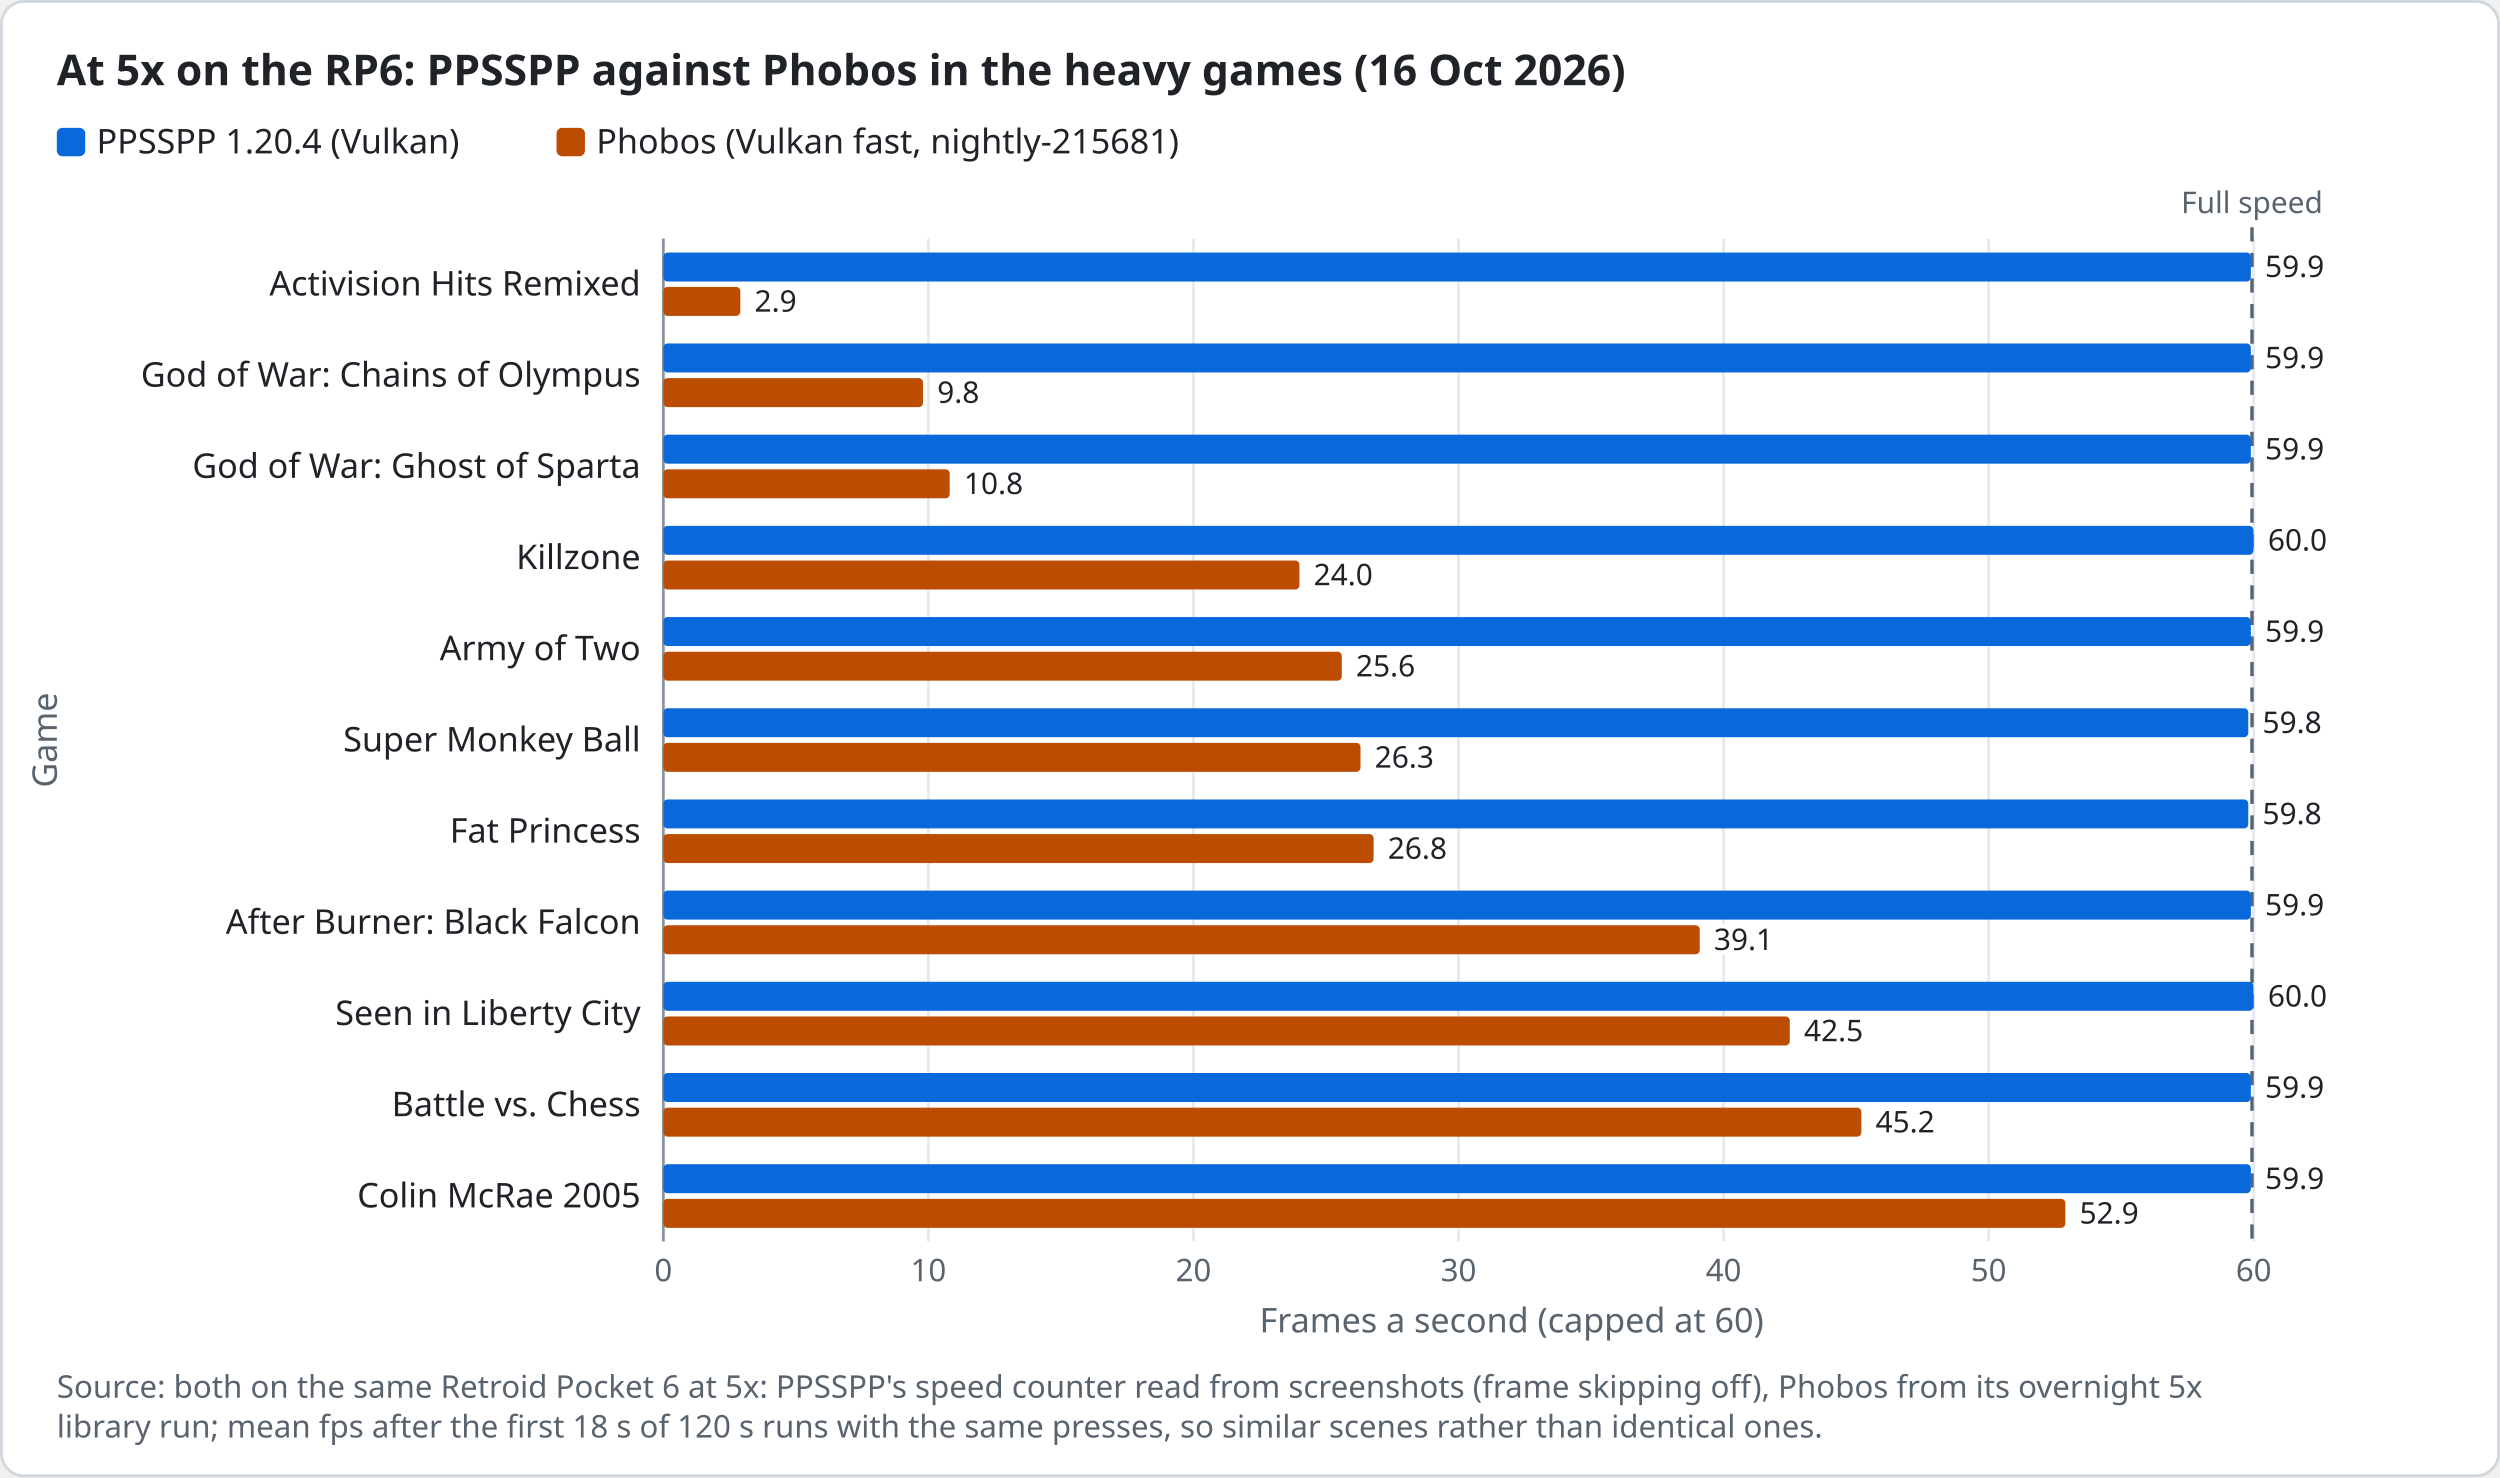
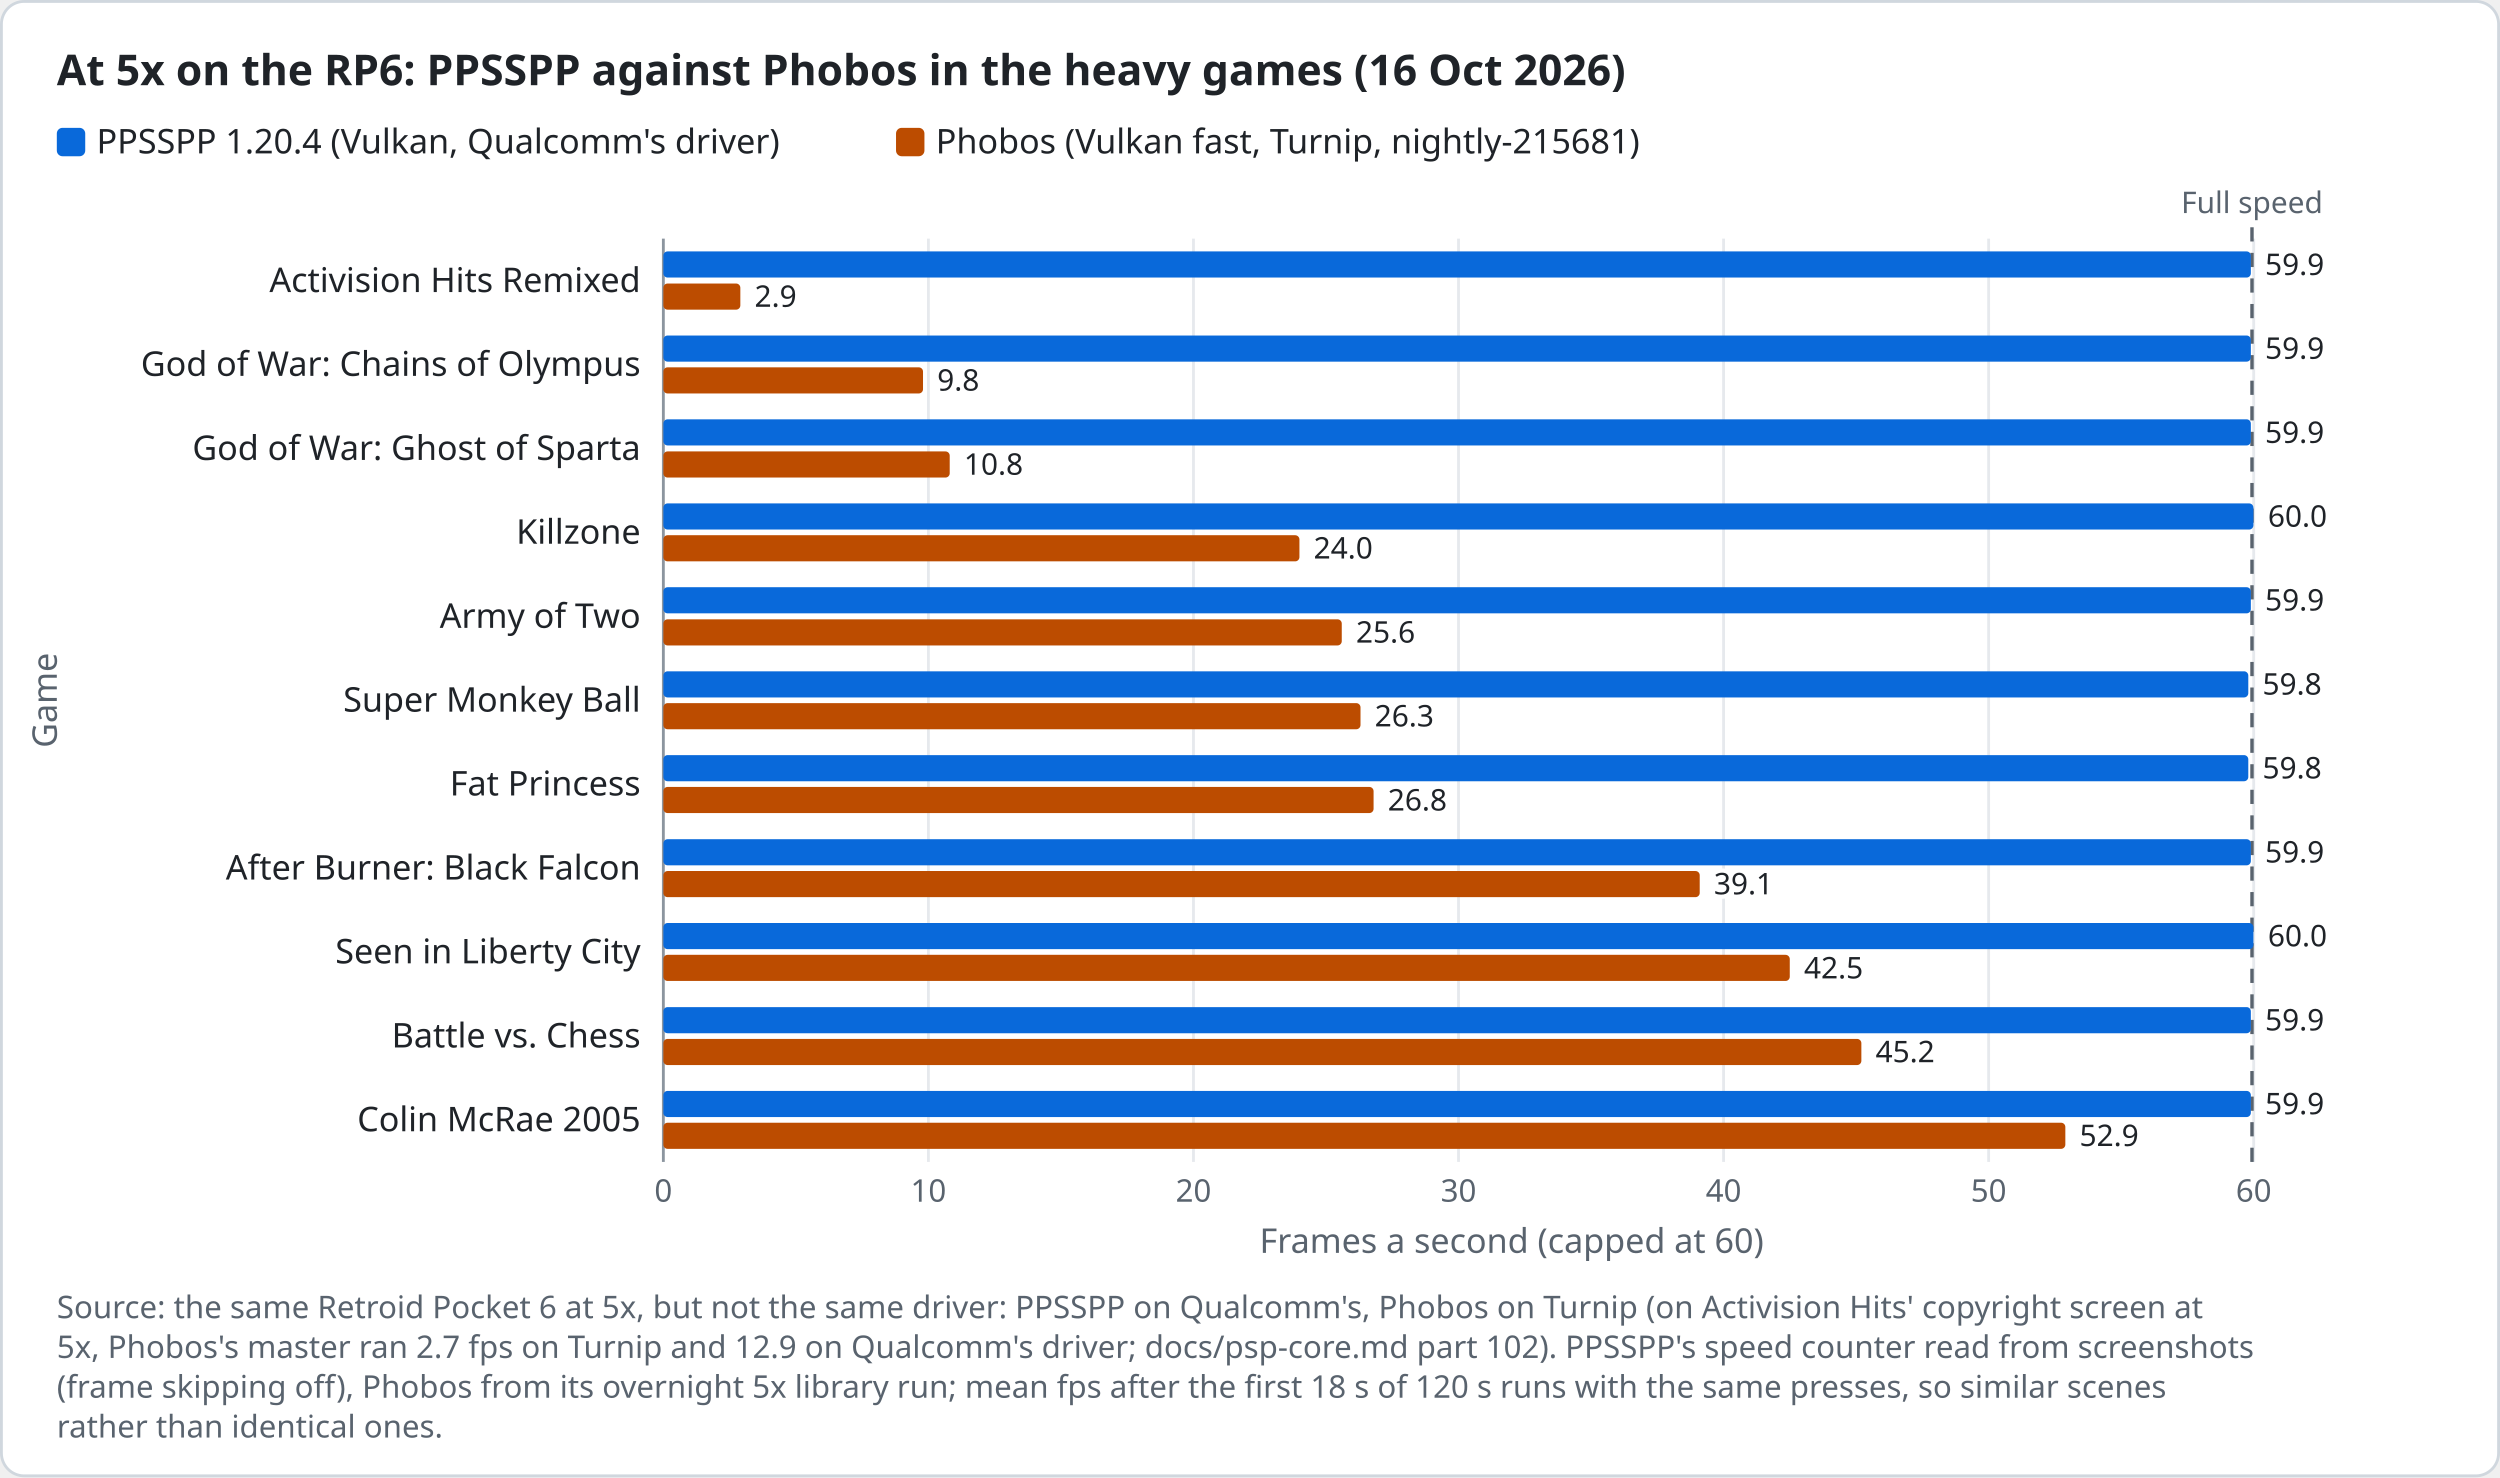
<svg xmlns="http://www.w3.org/2000/svg" width="880" height="520" viewBox="0 0 880 520" role="img" aria-labelledby="title desc" font-family="-apple-system, BlinkMacSystemFont, Segoe UI, Noto Sans, Helvetica, Arial, sans-serif">
  <rect x="0.5" y="0.5" width="879" height="519" rx="8" fill="#ffffff" stroke="#d0d7de" />
  <text x="20" y="30" font-size="15" fill="#1f2328" font-weight="600">At 5x on the RP6: PPSSPP against Phobos in the heavy games (16 Oct 2026)</text>
  <rect x="20" y="45" width="10" height="10" rx="2" fill="#0969da" />
-   <text x="34" y="54" font-size="12" fill="#1f2328">PPSSPP 1.20.4 (Vulkan)</text>
-   <rect x="195.9" y="45" width="10" height="10" rx="2" fill="#bc4c00" />
-   <text x="209.9" y="54" font-size="12" fill="#1f2328">Phobos (Vulkan fast, nightly-215681)</text>
-   <text x="20" y="492" font-size="11" fill="#59636e">Source: both on the same Retroid Pocket 6 at 5x: PPSSPP's speed counter read from screenshots (frame skipping off), Phobos from its overnight 5x</text>
-   <text x="20" y="506" font-size="11" fill="#59636e">library run; mean fps after the first 18 s of 120 s runs with the same presses, so similar scenes rather than identical ones.</text>
-   <line x1="233.5" y1="84" x2="233.5" y2="437" stroke="#8c959f" stroke-width="1" />
-   <text x="233.5" y="451" font-size="11" fill="#59636e" text-anchor="middle">0</text>
-   <line x1="326.8" y1="84" x2="326.8" y2="437" stroke="#e6e9ed" stroke-width="1" />
-   <text x="326.8" y="451" font-size="11" fill="#59636e" text-anchor="middle">10</text>
-   <line x1="420.1" y1="84" x2="420.1" y2="437" stroke="#e6e9ed" stroke-width="1" />
-   <text x="420.1" y="451" font-size="11" fill="#59636e" text-anchor="middle">20</text>
-   <line x1="513.4" y1="84" x2="513.4" y2="437" stroke="#e6e9ed" stroke-width="1" />
-   <text x="513.4" y="451" font-size="11" fill="#59636e" text-anchor="middle">30</text>
-   <line x1="606.7" y1="84" x2="606.7" y2="437" stroke="#e6e9ed" stroke-width="1" />
-   <text x="606.7" y="451" font-size="11" fill="#59636e" text-anchor="middle">40</text>
-   <line x1="700" y1="84" x2="700" y2="437" stroke="#e6e9ed" stroke-width="1" />
-   <text x="700" y="451" font-size="11" fill="#59636e" text-anchor="middle">50</text>
-   <line x1="793.3" y1="84" x2="793.3" y2="437" stroke="#e6e9ed" stroke-width="1" />
-   <text x="793.3" y="451" font-size="11" fill="#59636e" text-anchor="middle">60</text>
-   <line x1="792.7" y1="80" x2="792.7" y2="437" stroke="#59636e" stroke-width="1.2" stroke-dasharray="5 4" />
+   <text x="34" y="54" font-size="12" fill="#1f2328">PPSSPP 1.20.4 (Vulkan, Qualcomm's driver)</text>
+   <rect x="315.4" y="45" width="10" height="10" rx="2" fill="#bc4c00" />
+   <text x="329.4" y="54" font-size="12" fill="#1f2328">Phobos (Vulkan fast, Turnip, nightly-215681)</text>
+   <text x="20" y="464" font-size="11" fill="#59636e">Source: the same Retroid Pocket 6 at 5x, but not the same driver: PPSSPP on Qualcomm's, Phobos on Turnip (on Activision Hits' copyright screen at</text>
+   <text x="20" y="478" font-size="11" fill="#59636e">5x, Phobos's master ran 2.7 fps on Turnip and 12.9 on Qualcomm's driver; docs/psp-core.md part 102). PPSSPP's speed counter read from screenshots</text>
+   <text x="20" y="492" font-size="11" fill="#59636e">(frame skipping off), Phobos from its overnight 5x library run; mean fps after the first 18 s of 120 s runs with the same presses, so similar scenes</text>
+   <text x="20" y="506" font-size="11" fill="#59636e">rather than identical ones.</text>
+   <line x1="233.5" y1="84" x2="233.5" y2="409" stroke="#8c959f" stroke-width="1" />
+   <text x="233.5" y="423" font-size="11" fill="#59636e" text-anchor="middle">0</text>
+   <line x1="326.8" y1="84" x2="326.8" y2="409" stroke="#e6e9ed" stroke-width="1" />
+   <text x="326.8" y="423" font-size="11" fill="#59636e" text-anchor="middle">10</text>
+   <line x1="420.1" y1="84" x2="420.1" y2="409" stroke="#e6e9ed" stroke-width="1" />
+   <text x="420.1" y="423" font-size="11" fill="#59636e" text-anchor="middle">20</text>
+   <line x1="513.4" y1="84" x2="513.4" y2="409" stroke="#e6e9ed" stroke-width="1" />
+   <text x="513.4" y="423" font-size="11" fill="#59636e" text-anchor="middle">30</text>
+   <line x1="606.7" y1="84" x2="606.7" y2="409" stroke="#e6e9ed" stroke-width="1" />
+   <text x="606.7" y="423" font-size="11" fill="#59636e" text-anchor="middle">40</text>
+   <line x1="700" y1="84" x2="700" y2="409" stroke="#e6e9ed" stroke-width="1" />
+   <text x="700" y="423" font-size="11" fill="#59636e" text-anchor="middle">50</text>
+   <line x1="793.3" y1="84" x2="793.3" y2="409" stroke="#e6e9ed" stroke-width="1" />
+   <text x="793.3" y="423" font-size="11" fill="#59636e" text-anchor="middle">60</text>
+   <line x1="792.7" y1="80" x2="792.7" y2="409" stroke="#59636e" stroke-width="1.2" stroke-dasharray="5 4" />
  <text x="792.7" y="75" font-size="10.5" fill="#59636e" text-anchor="middle" stroke="#ffffff" stroke-width="3" stroke-linejoin="round" paint-order="stroke">Full speed</text>
-   <text x="225.5" y="104" font-size="12" fill="#1f2328" text-anchor="end">Activision Hits Remixed</text>
-   <rect x="233.5" y="88.9" width="558.8" height="10.2" rx="1.5" fill="#0969da" />
-   <rect x="233.5" y="101" width="27.1" height="10.2" rx="1.5" fill="#bc4c00" />
-   <text x="225.5" y="136.1" font-size="12" fill="#1f2328" text-anchor="end">God of War: Chains of Olympus</text>
-   <rect x="233.5" y="120.9" width="558.8" height="10.2" rx="1.5" fill="#0969da" />
-   <rect x="233.5" y="133.1" width="91.4" height="10.2" rx="1.5" fill="#bc4c00" />
-   <text x="225.5" y="168.2" font-size="12" fill="#1f2328" text-anchor="end">God of War: Ghost of Sparta</text>
-   <rect x="233.5" y="153" width="558.8" height="10.2" rx="1.5" fill="#0969da" />
-   <rect x="233.5" y="165.2" width="100.8" height="10.2" rx="1.5" fill="#bc4c00" />
-   <text x="225.5" y="200.3" font-size="12" fill="#1f2328" text-anchor="end">Killzone</text>
-   <rect x="233.5" y="185.1" width="559.7" height="10.2" rx="1.5" fill="#0969da" />
-   <rect x="233.5" y="197.3" width="223.9" height="10.2" rx="1.5" fill="#bc4c00" />
-   <text x="225.5" y="232.4" font-size="12" fill="#1f2328" text-anchor="end">Army of Two</text>
-   <rect x="233.5" y="217.2" width="558.8" height="10.2" rx="1.5" fill="#0969da" />
-   <rect x="233.5" y="229.4" width="238.8" height="10.2" rx="1.5" fill="#bc4c00" />
-   <text x="225.5" y="264.5" font-size="12" fill="#1f2328" text-anchor="end">Super Monkey Ball</text>
-   <rect x="233.5" y="249.3" width="557.9" height="10.2" rx="1.5" fill="#0969da" />
-   <rect x="233.5" y="261.5" width="245.4" height="10.2" rx="1.5" fill="#bc4c00" />
-   <text x="225.5" y="296.6" font-size="12" fill="#1f2328" text-anchor="end">Fat Princess</text>
-   <rect x="233.5" y="281.4" width="557.9" height="10.2" rx="1.5" fill="#0969da" />
-   <rect x="233.5" y="293.6" width="250" height="10.2" rx="1.5" fill="#bc4c00" />
-   <text x="225.5" y="328.7" font-size="12" fill="#1f2328" text-anchor="end">After Burner: Black Falcon</text>
-   <rect x="233.5" y="313.5" width="558.8" height="10.2" rx="1.5" fill="#0969da" />
-   <rect x="233.5" y="325.7" width="364.8" height="10.2" rx="1.5" fill="#bc4c00" />
-   <text x="225.5" y="360.8" font-size="12" fill="#1f2328" text-anchor="end">Seen in Liberty City</text>
-   <rect x="233.5" y="345.6" width="559.7" height="10.2" rx="1.5" fill="#0969da" />
-   <rect x="233.5" y="357.8" width="396.5" height="10.2" rx="1.5" fill="#bc4c00" />
-   <text x="225.5" y="392.9" font-size="12" fill="#1f2328" text-anchor="end">Battle vs. Chess</text>
-   <rect x="233.5" y="377.7" width="558.8" height="10.2" rx="1.5" fill="#0969da" />
-   <rect x="233.5" y="389.9" width="421.7" height="10.2" rx="1.5" fill="#bc4c00" />
-   <text x="225.5" y="425" font-size="12" fill="#1f2328" text-anchor="end">Colin McRae 2005</text>
-   <rect x="233.5" y="409.8" width="558.8" height="10.2" rx="1.5" fill="#0969da" />
-   <rect x="233.5" y="422" width="493.5" height="10.2" rx="1.5" fill="#bc4c00" />
-   <text x="797.3" y="97.5" font-size="10.5" fill="#1f2328" stroke="#ffffff" stroke-width="3" stroke-linejoin="round" paint-order="stroke">59.9</text>
-   <text x="265.6" y="109.7" font-size="10.5" fill="#1f2328" stroke="#ffffff" stroke-width="3" stroke-linejoin="round" paint-order="stroke">2.9</text>
-   <text x="797.3" y="129.6" font-size="10.5" fill="#1f2328" stroke="#ffffff" stroke-width="3" stroke-linejoin="round" paint-order="stroke">59.9</text>
-   <text x="329.9" y="141.8" font-size="10.5" fill="#1f2328" stroke="#ffffff" stroke-width="3" stroke-linejoin="round" paint-order="stroke">9.8</text>
-   <text x="797.3" y="161.7" font-size="10.5" fill="#1f2328" stroke="#ffffff" stroke-width="3" stroke-linejoin="round" paint-order="stroke">59.9</text>
-   <text x="339.3" y="173.9" font-size="10.5" fill="#1f2328" stroke="#ffffff" stroke-width="3" stroke-linejoin="round" paint-order="stroke">10.8</text>
-   <text x="798.3" y="193.8" font-size="10.5" fill="#1f2328" stroke="#ffffff" stroke-width="3" stroke-linejoin="round" paint-order="stroke">60.0</text>
-   <text x="462.4" y="206" font-size="10.5" fill="#1f2328" stroke="#ffffff" stroke-width="3" stroke-linejoin="round" paint-order="stroke">24.0</text>
-   <text x="797.3" y="225.9" font-size="10.5" fill="#1f2328" stroke="#ffffff" stroke-width="3" stroke-linejoin="round" paint-order="stroke">59.9</text>
-   <text x="477.3" y="238.1" font-size="10.5" fill="#1f2328" stroke="#ffffff" stroke-width="3" stroke-linejoin="round" paint-order="stroke">25.6</text>
-   <text x="796.4" y="258" font-size="10.5" fill="#1f2328" stroke="#ffffff" stroke-width="3" stroke-linejoin="round" paint-order="stroke">59.8</text>
-   <text x="483.9" y="270.2" font-size="10.5" fill="#1f2328" stroke="#ffffff" stroke-width="3" stroke-linejoin="round" paint-order="stroke">26.3</text>
-   <text x="796.4" y="290.1" font-size="10.5" fill="#1f2328" stroke="#ffffff" stroke-width="3" stroke-linejoin="round" paint-order="stroke">59.8</text>
-   <text x="488.5" y="302.3" font-size="10.5" fill="#1f2328" stroke="#ffffff" stroke-width="3" stroke-linejoin="round" paint-order="stroke">26.8</text>
-   <text x="797.3" y="322.2" font-size="10.5" fill="#1f2328" stroke="#ffffff" stroke-width="3" stroke-linejoin="round" paint-order="stroke">59.9</text>
-   <text x="603.3" y="334.4" font-size="10.5" fill="#1f2328" stroke="#ffffff" stroke-width="3" stroke-linejoin="round" paint-order="stroke">39.1</text>
-   <text x="798.3" y="354.3" font-size="10.5" fill="#1f2328" stroke="#ffffff" stroke-width="3" stroke-linejoin="round" paint-order="stroke">60.0</text>
-   <text x="635" y="366.5" font-size="10.5" fill="#1f2328" stroke="#ffffff" stroke-width="3" stroke-linejoin="round" paint-order="stroke">42.5</text>
-   <text x="797.3" y="386.4" font-size="10.5" fill="#1f2328" stroke="#ffffff" stroke-width="3" stroke-linejoin="round" paint-order="stroke">59.9</text>
-   <text x="660.2" y="398.6" font-size="10.5" fill="#1f2328" stroke="#ffffff" stroke-width="3" stroke-linejoin="round" paint-order="stroke">45.2</text>
-   <text x="797.3" y="418.5" font-size="10.5" fill="#1f2328" stroke="#ffffff" stroke-width="3" stroke-linejoin="round" paint-order="stroke">59.9</text>
-   <text x="732" y="430.7" font-size="10.5" fill="#1f2328" stroke="#ffffff" stroke-width="3" stroke-linejoin="round" paint-order="stroke">52.9</text>
-   <text x="0" y="0" font-size="12" fill="#59636e" text-anchor="middle" transform="translate(20 260.5) rotate(-90)">Game</text>
-   <text x="532.1" y="469" font-size="12" fill="#59636e" text-anchor="middle">Frames a second (capped at 60)</text>
+   <text x="225.5" y="102.8" font-size="12" fill="#1f2328" text-anchor="end">Activision Hits Remixed</text>
+   <rect x="233.5" y="88.5" width="558.8" height="9.2" rx="1.5" fill="#0969da" />
+   <rect x="233.5" y="99.8" width="27.1" height="9.2" rx="1.5" fill="#bc4c00" />
+   <text x="225.5" y="132.3" font-size="12" fill="#1f2328" text-anchor="end">God of War: Chains of Olympus</text>
+   <rect x="233.5" y="118.1" width="558.8" height="9.2" rx="1.5" fill="#0969da" />
+   <rect x="233.5" y="129.3" width="91.4" height="9.2" rx="1.5" fill="#bc4c00" />
+   <text x="225.5" y="161.9" font-size="12" fill="#1f2328" text-anchor="end">God of War: Ghost of Sparta</text>
+   <rect x="233.5" y="147.6" width="558.8" height="9.2" rx="1.5" fill="#0969da" />
+   <rect x="233.5" y="158.9" width="100.8" height="9.2" rx="1.5" fill="#bc4c00" />
+   <text x="225.5" y="191.4" font-size="12" fill="#1f2328" text-anchor="end">Killzone</text>
+   <rect x="233.5" y="177.2" width="559.7" height="9.2" rx="1.5" fill="#0969da" />
+   <rect x="233.5" y="188.4" width="223.9" height="9.2" rx="1.5" fill="#bc4c00" />
+   <text x="225.5" y="221" font-size="12" fill="#1f2328" text-anchor="end">Army of Two</text>
+   <rect x="233.5" y="206.7" width="558.8" height="9.2" rx="1.5" fill="#0969da" />
+   <rect x="233.5" y="218" width="238.8" height="9.2" rx="1.5" fill="#bc4c00" />
+   <text x="225.5" y="250.5" font-size="12" fill="#1f2328" text-anchor="end">Super Monkey Ball</text>
+   <rect x="233.5" y="236.3" width="557.9" height="9.2" rx="1.5" fill="#0969da" />
+   <rect x="233.5" y="247.5" width="245.4" height="9.2" rx="1.5" fill="#bc4c00" />
+   <text x="225.5" y="280" font-size="12" fill="#1f2328" text-anchor="end">Fat Princess</text>
+   <rect x="233.5" y="265.8" width="557.9" height="9.2" rx="1.5" fill="#0969da" />
+   <rect x="233.5" y="277" width="250" height="9.2" rx="1.5" fill="#bc4c00" />
+   <text x="225.5" y="309.6" font-size="12" fill="#1f2328" text-anchor="end">After Burner: Black Falcon</text>
+   <rect x="233.5" y="295.4" width="558.8" height="9.2" rx="1.5" fill="#0969da" />
+   <rect x="233.5" y="306.6" width="364.8" height="9.2" rx="1.5" fill="#bc4c00" />
+   <text x="225.5" y="339.1" font-size="12" fill="#1f2328" text-anchor="end">Seen in Liberty City</text>
+   <rect x="233.5" y="324.9" width="559.7" height="9.2" rx="1.5" fill="#0969da" />
+   <rect x="233.5" y="336.1" width="396.5" height="9.2" rx="1.5" fill="#bc4c00" />
+   <text x="225.5" y="368.7" font-size="12" fill="#1f2328" text-anchor="end">Battle vs. Chess</text>
+   <rect x="233.5" y="354.5" width="558.8" height="9.2" rx="1.5" fill="#0969da" />
+   <rect x="233.5" y="365.7" width="421.7" height="9.2" rx="1.5" fill="#bc4c00" />
+   <text x="225.5" y="398.2" font-size="12" fill="#1f2328" text-anchor="end">Colin McRae 2005</text>
+   <rect x="233.5" y="384" width="558.8" height="9.2" rx="1.5" fill="#0969da" />
+   <rect x="233.5" y="395.2" width="493.5" height="9.2" rx="1.5" fill="#bc4c00" />
+   <text x="797.3" y="96.8" font-size="10.5" fill="#1f2328" stroke="#ffffff" stroke-width="3" stroke-linejoin="round" paint-order="stroke">59.9</text>
+   <text x="265.6" y="108" font-size="10.5" fill="#1f2328" stroke="#ffffff" stroke-width="3" stroke-linejoin="round" paint-order="stroke">2.9</text>
+   <text x="797.3" y="126.3" font-size="10.5" fill="#1f2328" stroke="#ffffff" stroke-width="3" stroke-linejoin="round" paint-order="stroke">59.9</text>
+   <text x="329.9" y="137.5" font-size="10.5" fill="#1f2328" stroke="#ffffff" stroke-width="3" stroke-linejoin="round" paint-order="stroke">9.8</text>
+   <text x="797.3" y="155.9" font-size="10.5" fill="#1f2328" stroke="#ffffff" stroke-width="3" stroke-linejoin="round" paint-order="stroke">59.9</text>
+   <text x="339.3" y="167.1" font-size="10.5" fill="#1f2328" stroke="#ffffff" stroke-width="3" stroke-linejoin="round" paint-order="stroke">10.8</text>
+   <text x="798.3" y="185.4" font-size="10.5" fill="#1f2328" stroke="#ffffff" stroke-width="3" stroke-linejoin="round" paint-order="stroke">60.0</text>
+   <text x="462.4" y="196.6" font-size="10.5" fill="#1f2328" stroke="#ffffff" stroke-width="3" stroke-linejoin="round" paint-order="stroke">24.0</text>
+   <text x="797.3" y="214.9" font-size="10.5" fill="#1f2328" stroke="#ffffff" stroke-width="3" stroke-linejoin="round" paint-order="stroke">59.9</text>
+   <text x="477.3" y="226.2" font-size="10.5" fill="#1f2328" stroke="#ffffff" stroke-width="3" stroke-linejoin="round" paint-order="stroke">25.6</text>
+   <text x="796.4" y="244.5" font-size="10.5" fill="#1f2328" stroke="#ffffff" stroke-width="3" stroke-linejoin="round" paint-order="stroke">59.8</text>
+   <text x="483.9" y="255.7" font-size="10.5" fill="#1f2328" stroke="#ffffff" stroke-width="3" stroke-linejoin="round" paint-order="stroke">26.3</text>
+   <text x="796.4" y="274" font-size="10.5" fill="#1f2328" stroke="#ffffff" stroke-width="3" stroke-linejoin="round" paint-order="stroke">59.8</text>
+   <text x="488.5" y="285.3" font-size="10.5" fill="#1f2328" stroke="#ffffff" stroke-width="3" stroke-linejoin="round" paint-order="stroke">26.8</text>
+   <text x="797.3" y="303.6" font-size="10.5" fill="#1f2328" stroke="#ffffff" stroke-width="3" stroke-linejoin="round" paint-order="stroke">59.9</text>
+   <text x="603.3" y="314.8" font-size="10.5" fill="#1f2328" stroke="#ffffff" stroke-width="3" stroke-linejoin="round" paint-order="stroke">39.1</text>
+   <text x="798.3" y="333.1" font-size="10.5" fill="#1f2328" stroke="#ffffff" stroke-width="3" stroke-linejoin="round" paint-order="stroke">60.0</text>
+   <text x="635" y="344.4" font-size="10.5" fill="#1f2328" stroke="#ffffff" stroke-width="3" stroke-linejoin="round" paint-order="stroke">42.5</text>
+   <text x="797.3" y="362.7" font-size="10.5" fill="#1f2328" stroke="#ffffff" stroke-width="3" stroke-linejoin="round" paint-order="stroke">59.9</text>
+   <text x="660.2" y="373.9" font-size="10.5" fill="#1f2328" stroke="#ffffff" stroke-width="3" stroke-linejoin="round" paint-order="stroke">45.2</text>
+   <text x="797.3" y="392.2" font-size="10.5" fill="#1f2328" stroke="#ffffff" stroke-width="3" stroke-linejoin="round" paint-order="stroke">59.9</text>
+   <text x="732" y="403.4" font-size="10.5" fill="#1f2328" stroke="#ffffff" stroke-width="3" stroke-linejoin="round" paint-order="stroke">52.9</text>
+   <text x="0" y="0" font-size="12" fill="#59636e" text-anchor="middle" transform="translate(20 246.5) rotate(-90)">Game</text>
+   <text x="532.1" y="441" font-size="12" fill="#59636e" text-anchor="middle">Frames a second (capped at 60)</text>
</svg>
